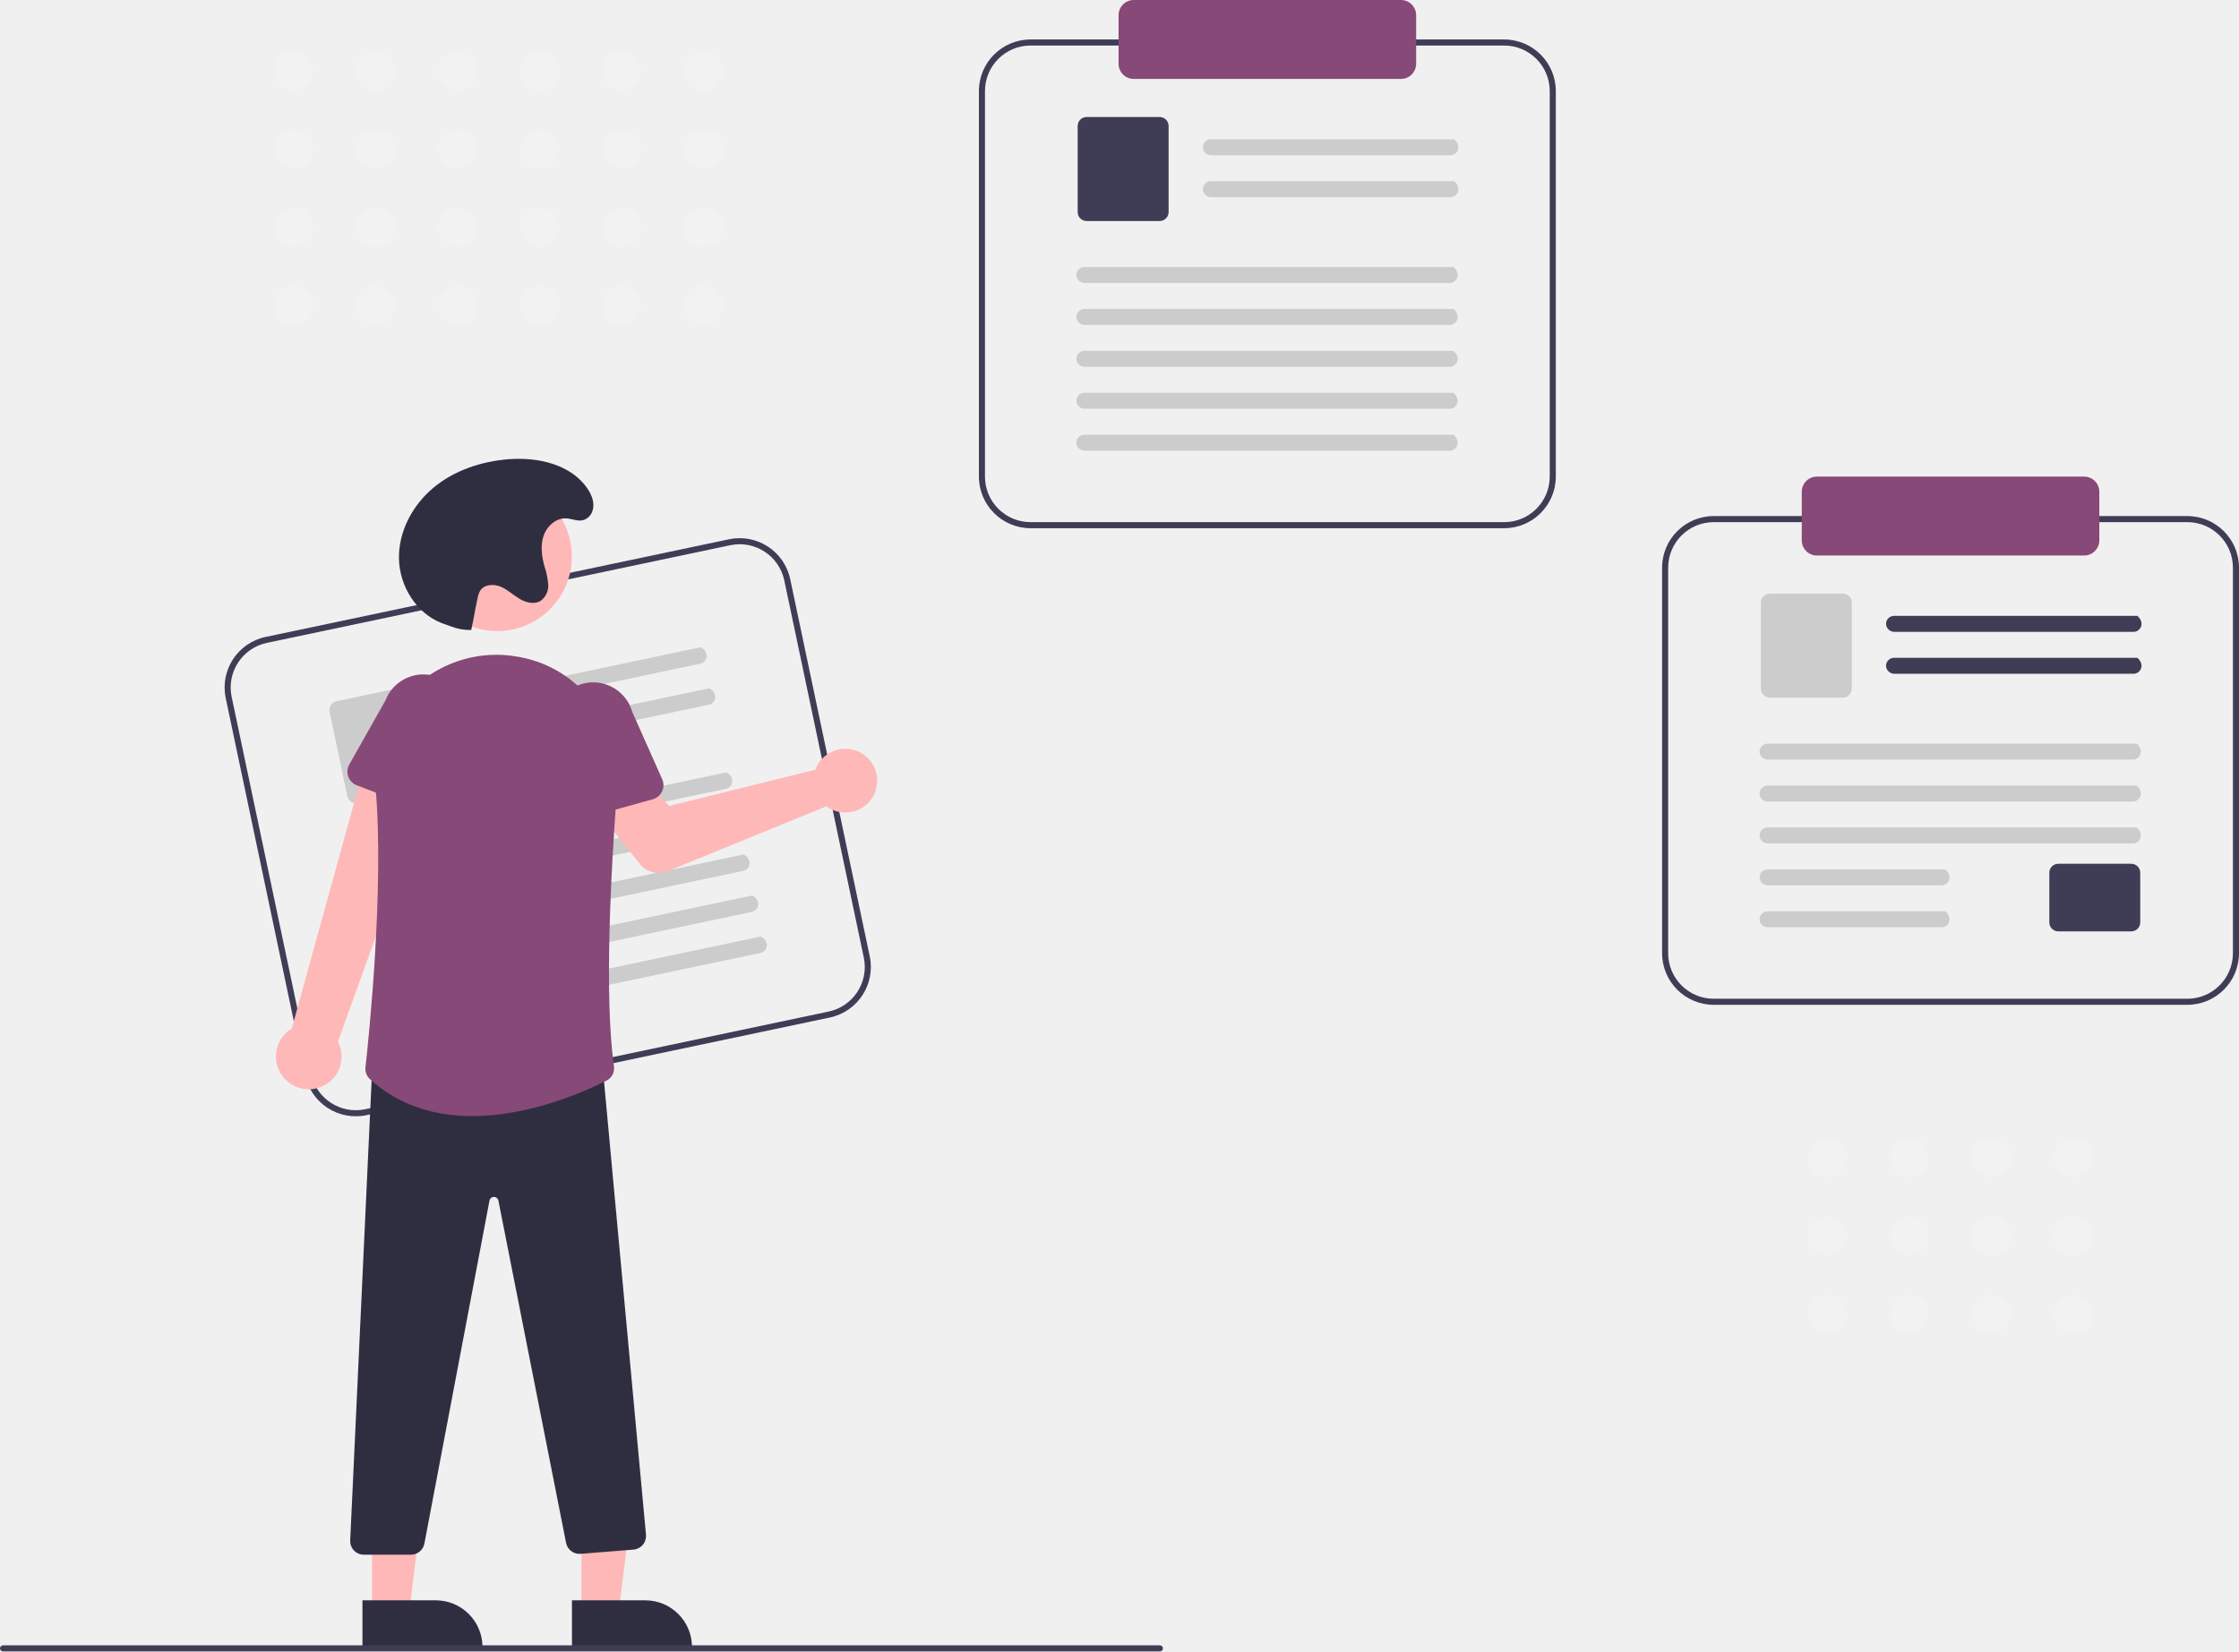
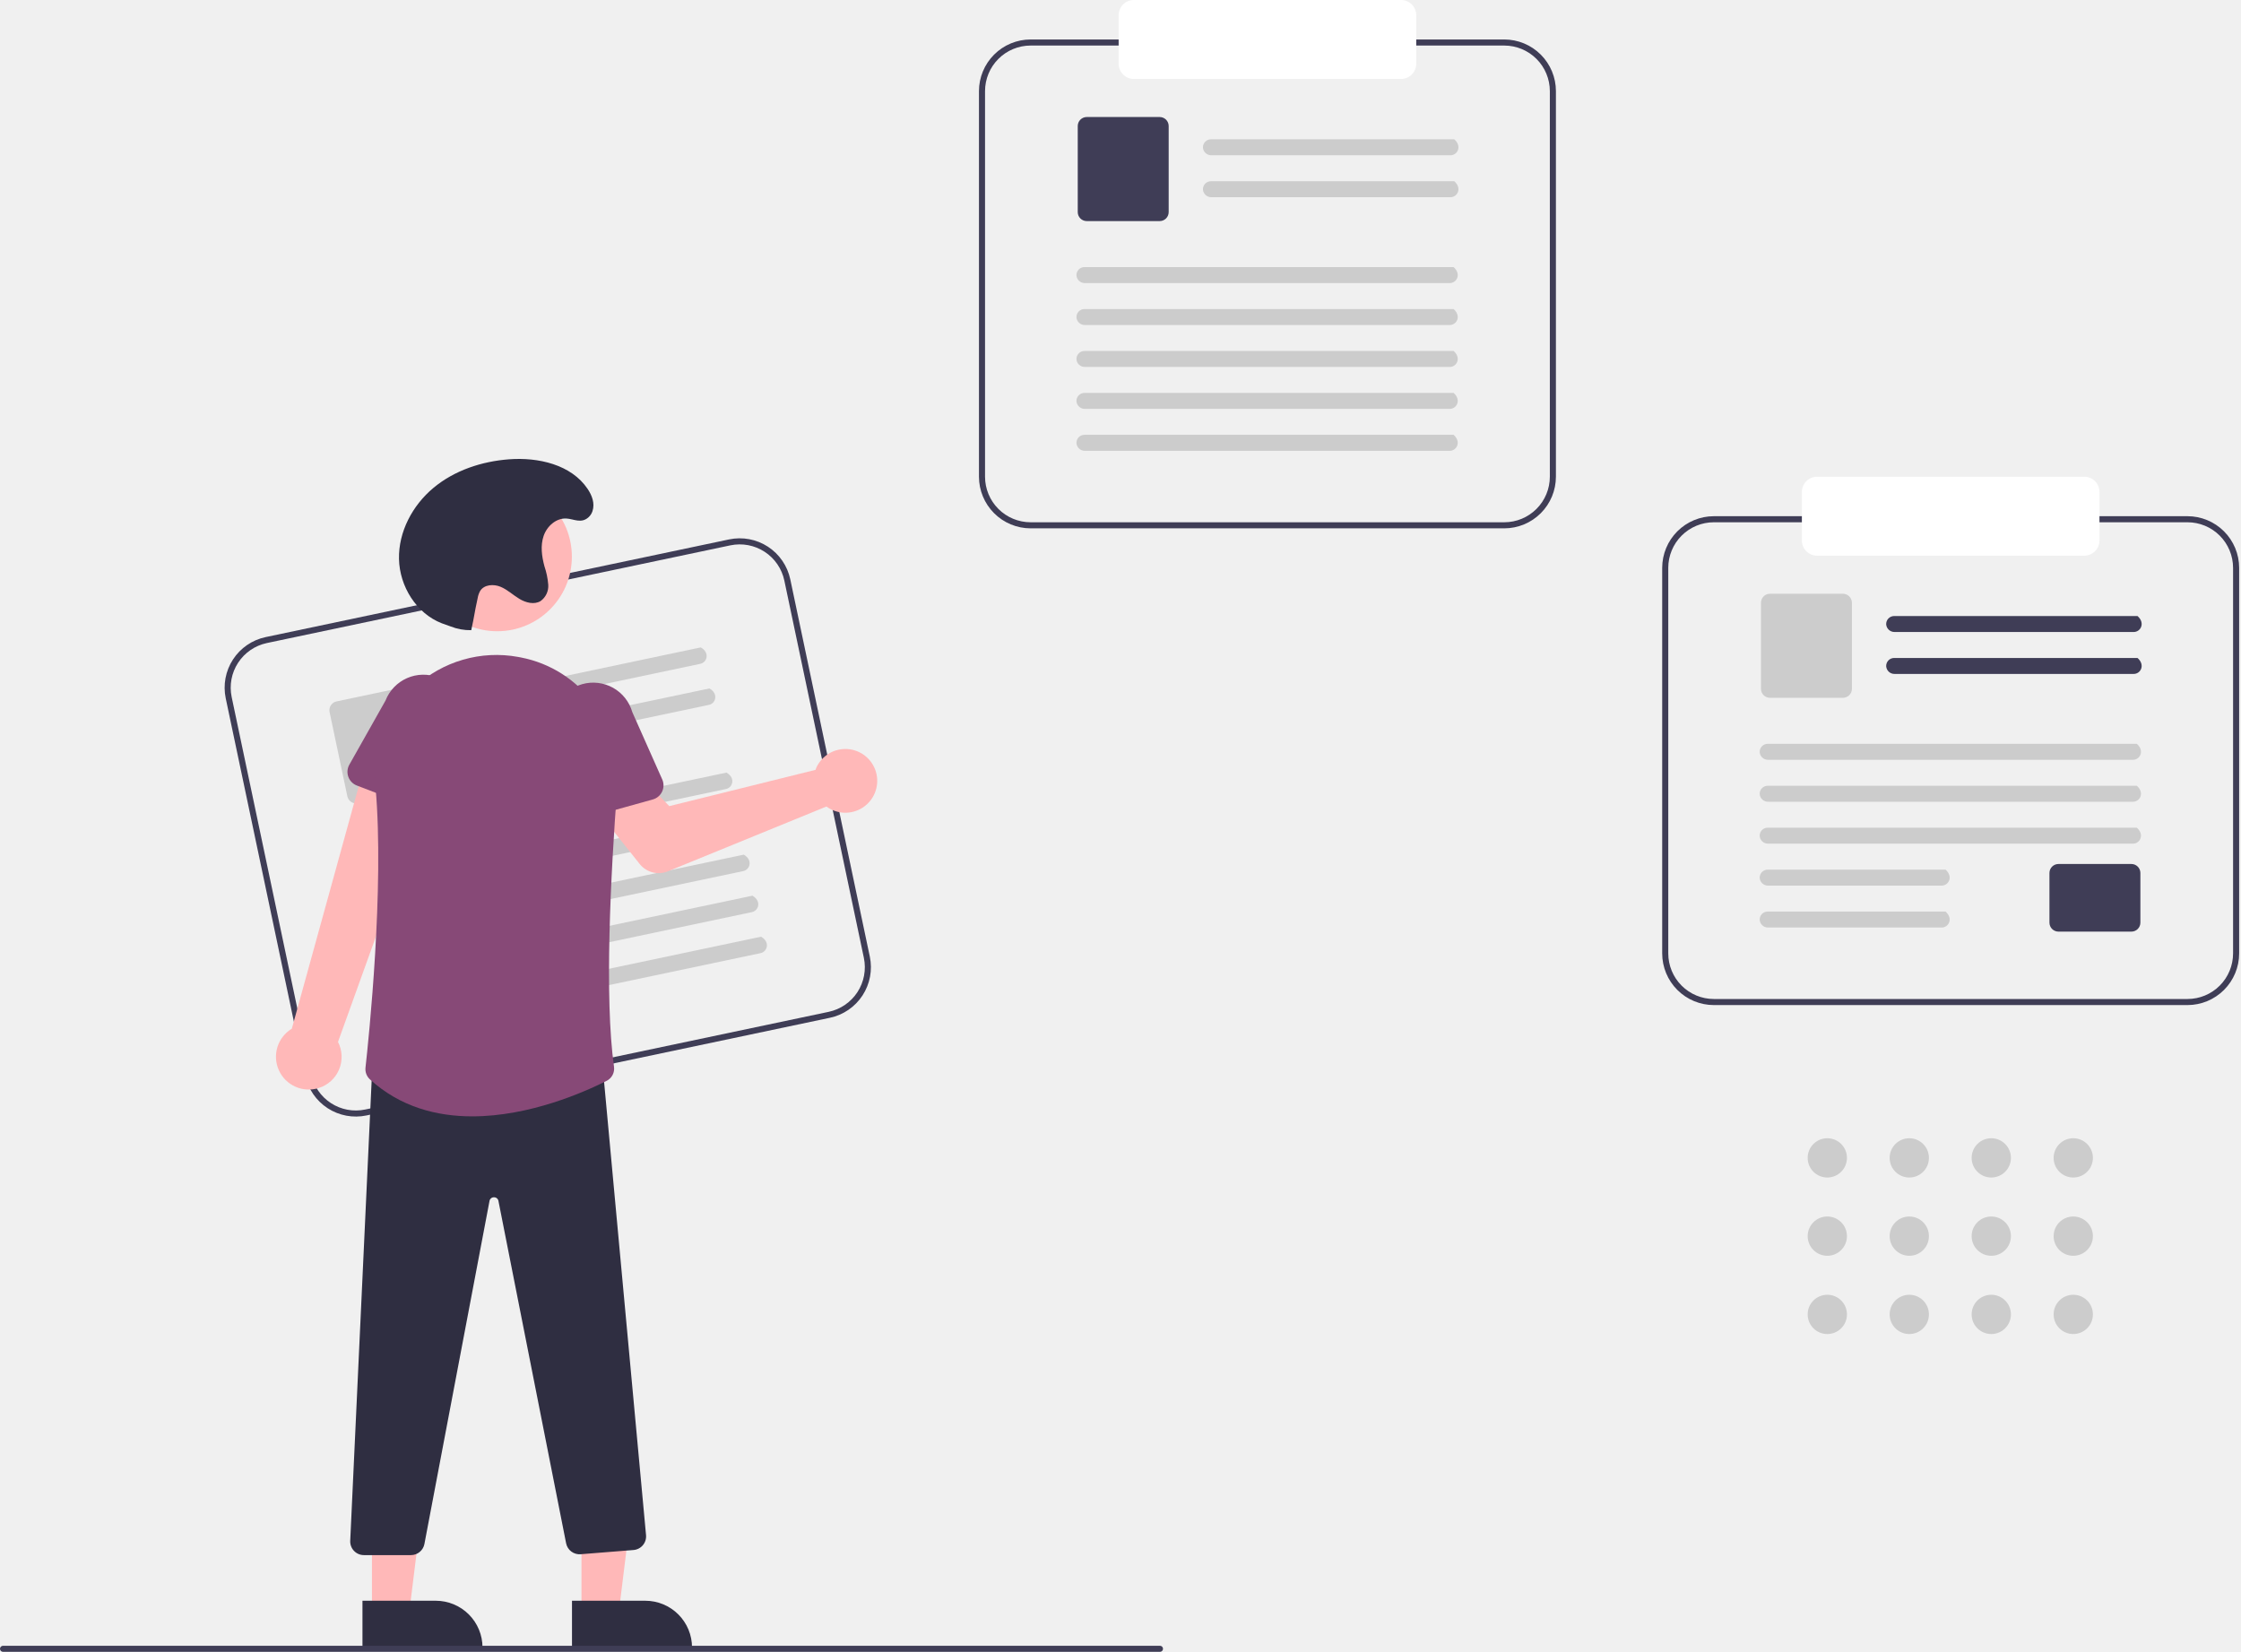
- <svg xmlns="http://www.w3.org/2000/svg" id="f710b5b1-eef6-41aa-8f14-e8820eb000f8" data-name="Layer 1" width="737.39" height="544" viewBox="0 0 737.39 544">
-   <path d="M504.621,513.182,351.975,545.357a17.019,17.019,0,0,1-20.141-13.128L305.641,407.959a17.019,17.019,0,0,1,13.128-20.141l152.646-32.175A17.019,17.019,0,0,1,491.555,368.772l26.194,124.269A17.019,17.019,0,0,1,504.621,513.182Zm-185.44-123.406a15.017,15.017,0,0,0-11.584,17.771L333.791,531.816a15.017,15.017,0,0,0,17.771,11.584l152.646-32.175a15.017,15.017,0,0,0,11.584-17.771L489.598,369.184a15.017,15.017,0,0,0-17.771-11.584Z" transform="translate(-231.3051 -178)" fill="#3f3d56" />
-   <path id="ea648e8d-1b31-4ae2-9566-f54bfd0d94c9" data-name="Path 411" d="M461.93,396.618,384.892,412.857a2.731,2.731,0,0,1-3.229-1.863,2.631,2.631,0,0,1,1.999-3.254L462.082,391.21c3.062,1.726,2.094,4.935-.152,5.409Z" transform="translate(-231.3051 -178)" fill="#ccc" />
-   <path id="b4f9d9e0-1a47-44a2-8a19-0d88a6e9c18f" data-name="Path 412" d="M464.779,410.131l-77.038,16.238a2.731,2.731,0,0,1-3.229-1.863,2.631,2.631,0,0,1,1.999-3.254L464.93,404.723c3.062,1.726,2.094,4.935-.152,5.409Z" transform="translate(-231.3051 -178)" fill="#ccc" />
-   <path id="e168965a-63e1-4676-8cbb-3e09d33a4a3f" data-name="Path 413" d="M372.708,437.574l-23.511,4.956a2.962,2.962,0,0,1-3.506-2.285l-5.848-27.745a2.962,2.962,0,0,1,2.285-3.506l23.511-4.956a2.963,2.963,0,0,1,3.506,2.285l5.848,27.745a2.962,2.962,0,0,1-2.285,3.506Z" transform="translate(-231.3051 -178)" fill="#ccc" />
-   <path id="af0ff97e-1a3a-4f6f-a511-2c807a938985" data-name="Path 414" d="M470.387,437.847,352.812,462.629a2.731,2.731,0,0,1-3.229-1.863,2.631,2.631,0,0,1,1.999-3.254l118.958-25.074c3.062,1.726,2.094,4.935-.152,5.409Z" transform="translate(-231.3051 -178)" fill="#ccc" />
-   <path id="e60f2d91-ad3b-421b-94cb-3aa0f5092f21" data-name="Path 415" d="M473.236,451.364,355.661,476.146a2.731,2.731,0,0,1-3.229-1.863,2.631,2.631,0,0,1,1.999-3.254l118.958-25.074c3.062,1.726,2.094,4.935-.152,5.409Z" transform="translate(-231.3051 -178)" fill="#ccc" />
-   <path id="a5554f8b-57e8-4c3b-815c-c76cc46b61b5" data-name="Path 416" d="M476.083,464.872,358.508,489.655a2.731,2.731,0,0,1-3.229-1.863,2.631,2.631,0,0,1,1.999-3.254l118.958-25.074c3.062,1.726,2.094,4.935-.152,5.409Z" transform="translate(-231.3051 -178)" fill="#ccc" />
-   <path id="eee68bf7-fbe9-4bfc-85ae-b0141fb14f45" data-name="Path 417" d="M478.932,478.388,361.357,503.171a2.731,2.731,0,0,1-3.229-1.863,2.631,2.631,0,0,1,1.999-3.254l118.958-25.074c3.062,1.726,2.094,4.935-.152,5.409Z" transform="translate(-231.3051 -178)" fill="#ccc" />
-   <path id="b9a7afa1-162f-46e2-88e2-f572ab59fc71" data-name="Path 418" d="M481.779,491.897,364.205,516.68a2.731,2.731,0,0,1-3.229-1.863,2.631,2.631,0,0,1,1.999-3.254l118.958-25.074c3.062,1.726,2.094,4.935-.152,5.409Z" transform="translate(-231.3051 -178)" fill="#ccc" />
-   <path d="M500.534,430.03a10.527,10.527,0,0,0-.683,1.51l-48.133,11.944-8.373-8.663-14.725,10.928,13.333,16.776a8,8,0,0,0,9.289,2.428l52.229-21.342a10.497,10.497,0,1,0-2.936-13.582Z" transform="translate(-231.3051 -178)" fill="#ffb8b8" />
-   <path d="M336.237,536.323a10.743,10.743,0,0,0,6.378-15.188l33.124-92.067-23.004-4.077-25.327,91.781a10.801,10.801,0,0,0,8.828,19.551Z" transform="translate(-231.3051 -178)" fill="#ffb8b8" />
-   <path d="M371.533,445.411l-22.713-8.717a4.817,4.817,0,0,1-2.47-6.863l11.915-21.126a13.377,13.377,0,0,1,24.95,9.66l-5.256,23.598a4.817,4.817,0,0,1-6.427,3.448Z" transform="translate(-231.3051 -178)" fill="#874977" />
-   <polygon points="191.493 531.175 203.752 531.175 209.585 483.887 191.491 483.888 191.493 531.175" fill="#ffb8b8" />
-   <path d="M419.671,705.173l24.144-.001h.001A15.386,15.386,0,0,1,459.202,720.558v.5l-39.531.001Z" transform="translate(-231.3051 -178)" fill="#2f2e41" />
-   <polygon points="122.493 531.175 134.752 531.175 140.585 483.887 122.491 483.888 122.493 531.175" fill="#ffb8b8" />
-   <path d="M350.671,705.173l24.144-.001h.001A15.386,15.386,0,0,1,390.202,720.558v.5l-39.531.001Z" transform="translate(-231.3051 -178)" fill="#2f2e41" />
-   <path d="M366.65,690.142H351.136a4.5,4.5,0,0,1-4.495-4.714l7.369-158.332.464-.013,74.919-1.953,14.66,158.423a4.5,4.5,0,0,1-4.121,4.911l-17.426,1.394a4.502,4.502,0,0,1-4.767-3.582L395.45,573.5a1.454,1.454,0,0,0-1.469-1.199h-.006a1.454,1.454,0,0,0-1.466,1.211l-21.443,113A4.51,4.51,0,0,1,366.65,690.142Z" transform="translate(-231.3051 -178)" fill="#2f2e41" />
-   <circle cx="163.765" cy="183.324" r="24.561" fill="#ffb8b8" />
-   <path d="M386.834,545.651c-11.706,0-23.73-3.077-33.698-12.175a4.552,4.552,0,0,1-1.469-3.85c1.067-9.586,6.242-59.081,3.328-92.144a40.02,40.02,0,0,1,12.956-33.305,39.598,39.598,0,0,1,33.962-9.834h0c.306.055.612.112.918.171,19.664,3.806,33.326,22.004,31.78,42.331-2.256,29.66-4.278,69.779-1.103,92.468a4.493,4.493,0,0,1-2.415,4.637C423.868,537.601,405.767,545.651,386.834,545.651Z" transform="translate(-231.3051 -178)" fill="#874977" />
-   <path d="M418.884,447.178a4.812,4.812,0,0,1-2.109-3.411l-2.992-23.99a13.377,13.377,0,0,1,25.754-7.248l9.856,22.161a4.817,4.817,0,0,1-3.11,6.598l-23.437,6.522A4.811,4.811,0,0,1,418.884,447.178Z" transform="translate(-231.3051 -178)" fill="#874977" />
-   <path d="M386.496,385.538a17.598,17.598,0,0,1-6.797-1.23c-.951-.367-1.939-.668-2.889-1.035-8.387-3.24-13.911-12.172-14.109-21.16s4.457-17.713,11.369-23.462,15.865-8.701,24.83-9.384c9.657-.735,20.53,1.714,25.926,9.756,1.436,2.141,2.441,4.738,1.59,7.322a4.686,4.686,0,0,1-1.32,2.028c-2.41,2.144-4.812.532-7.269.389-3.377-.196-6.409,2.537-7.499,5.739s-.61,6.727.27,9.992a24.962,24.962,0,0,1,1.258,6.076,6.108,6.108,0,0,1-2.531,5.379c-2.11,1.275-4.881.537-6.992-.736s-3.935-3.044-6.216-3.981-5.344-.729-6.671,1.348a7.379,7.379,0,0,0-.843,2.435c-1.19,5.421-.916,5.102-2.106,10.523Z" transform="translate(-231.3051 -178)" fill="#2f2e41" />
-   <path d="M726.695,352h-156a17.019,17.019,0,0,1-17-17V208a17.019,17.019,0,0,1,17-17h156a17.019,17.019,0,0,1,17,17V335A17.019,17.019,0,0,1,726.695,352Zm-156-159a15.017,15.017,0,0,0-15,15V335a15.017,15.017,0,0,0,15,15h156a15.017,15.017,0,0,0,15-15V208a15.017,15.017,0,0,0-15-15Z" transform="translate(-231.3051 -178)" fill="#3f3d56" />
-   <path id="eb40ba0f-f2ca-41e6-ba2e-bd824fb45cdc" data-name="Path 411" d="M708.963,229.138H630.232a2.731,2.731,0,0,1-2.776-2.489,2.631,2.631,0,0,1,2.627-2.772h80.143c2.64,2.32,1.031,5.261-1.264,5.261Z" transform="translate(-231.3051 -178)" fill="#ccc" />
-   <path id="ea390b26-798a-41d7-8695-eb41cfeb13d4" data-name="Path 412" d="M708.963,242.948H630.232a2.731,2.731,0,0,1-2.776-2.489,2.631,2.631,0,0,1,2.627-2.772h80.143c2.64,2.32,1.031,5.261-1.264,5.261Z" transform="translate(-231.3051 -178)" fill="#ccc" />
-   <path id="f9b4f79e-9356-48bc-89d8-91f80de67df3" data-name="Path 413" d="M613.212,250.811h-24.028a2.962,2.962,0,0,1-2.959-2.959V219.497a2.962,2.962,0,0,1,2.959-2.959h24.028a2.963,2.963,0,0,1,2.959,2.959v28.355a2.962,2.962,0,0,1-2.959,2.959Z" transform="translate(-231.3051 -178)" fill="#3f3d56" />
-   <path id="f3294a48-db04-45e1-afc8-dab6eb28e529" data-name="Path 414" d="M708.734,271.224H588.576a2.731,2.731,0,0,1-2.776-2.489,2.631,2.631,0,0,1,2.627-2.772H709.999c2.64,2.32,1.031,5.261-1.264,5.261Z" transform="translate(-231.3051 -178)" fill="#ccc" />
-   <path id="bb6dba8b-bb0a-4f92-a6ea-c6252f741607" data-name="Path 415" d="M708.734,285.038H588.576a2.731,2.731,0,0,1-2.776-2.489,2.631,2.631,0,0,1,2.627-2.772H709.999c2.64,2.32,1.031,5.261-1.264,5.261Z" transform="translate(-231.3051 -178)" fill="#ccc" />
-   <path id="b1d451cb-91ad-40cf-876e-6a74c98e5c4f" data-name="Path 416" d="M708.734,298.843H588.576a2.731,2.731,0,0,1-2.776-2.489,2.631,2.631,0,0,1,2.627-2.772H709.999c2.64,2.32,1.031,5.261-1.264,5.261Z" transform="translate(-231.3051 -178)" fill="#ccc" />
-   <path id="bcef27e7-bcca-4cc4-a6d4-200e9e04132c" data-name="Path 417" d="M708.734,312.656H588.576a2.731,2.731,0,0,1-2.776-2.489,2.631,2.631,0,0,1,2.627-2.772H709.999c2.64,2.32,1.031,5.261-1.264,5.261Z" transform="translate(-231.3051 -178)" fill="#ccc" />
-   <path id="ed29f808-f3a3-4ac8-bd45-563f73aa9d8b" data-name="Path 418" d="M708.734,326.462H588.576a2.731,2.731,0,0,1-2.776-2.489,2.631,2.631,0,0,1,2.627-2.772H709.999c2.64,2.32,1.031,5.261-1.264,5.261Z" transform="translate(-231.3051 -178)" fill="#ccc" />
-   <path d="M692.695,178a5.006,5.006,0,0,1,5,5v16a5.006,5.006,0,0,1-5,5h-88a5.006,5.006,0,0,1-5-5V183a5.006,5.006,0,0,1,5-5" transform="translate(-231.3051 -178)" fill="#874977" />
-   <path d="M951.695,509h-156a17.019,17.019,0,0,1-17-17V365a17.019,17.019,0,0,1,17-17h156a17.019,17.019,0,0,1,17,17V492A17.019,17.019,0,0,1,951.695,509Zm-156-159a15.017,15.017,0,0,0-15,15V492a15.017,15.017,0,0,0,15,15h156a15.017,15.017,0,0,0,15-15V365a15.017,15.017,0,0,0-15-15Z" transform="translate(-231.3051 -178)" fill="#3f3d56" />
-   <path id="ab56b95a-ad0a-4db6-b885-1de339e59248" data-name="Path 411" d="M933.963,386.138H855.232a2.731,2.731,0,0,1-2.776-2.489,2.631,2.631,0,0,1,2.627-2.772h80.143c2.64,2.32,1.031,5.261-1.264,5.261Z" transform="translate(-231.3051 -178)" fill="#3f3d56" />
-   <path id="a65ba0e0-92d5-467b-b937-6962ba88422c" data-name="Path 412" d="M933.963,399.948H855.232a2.731,2.731,0,0,1-2.776-2.489,2.631,2.631,0,0,1,2.627-2.772h80.143c2.64,2.32,1.031,5.261-1.264,5.261Z" transform="translate(-231.3051 -178)" fill="#3f3d56" />
-   <path id="fb801fe4-3edc-4e65-9957-dec023933e0a" data-name="Path 413" d="M838.212,407.811h-24.028a2.962,2.962,0,0,1-2.959-2.959V376.497a2.962,2.962,0,0,1,2.959-2.959h24.028a2.963,2.963,0,0,1,2.959,2.959v28.355a2.962,2.962,0,0,1-2.959,2.959Z" transform="translate(-231.3051 -178)" fill="#ccc" />
-   <path id="faab0864-6611-44c5-86ab-6dd51d336b1d" data-name="Path 413" d="M933.212,484.811h-24.028a2.962,2.962,0,0,1-2.959-2.959V465.497a2.962,2.962,0,0,1,2.959-2.959h24.028a2.963,2.963,0,0,1,2.959,2.959v16.355a2.962,2.962,0,0,1-2.959,2.959Z" transform="translate(-231.3051 -178)" fill="#3f3d56" />
-   <path id="ada3facf-2b93-40cb-83c6-b6d8dc380c35" data-name="Path 414" d="M933.734,428.224H813.576a2.731,2.731,0,0,1-2.776-2.489,2.631,2.631,0,0,1,2.627-2.772H934.999c2.64,2.32,1.031,5.261-1.264,5.261Z" transform="translate(-231.3051 -178)" fill="#ccc" />
-   <path id="a50891a7-c495-4965-ab40-a1f907e5cce2" data-name="Path 415" d="M933.734,442.038H813.576a2.731,2.731,0,0,1-2.776-2.489,2.631,2.631,0,0,1,2.627-2.772H934.999c2.64,2.32,1.031,5.261-1.264,5.261Z" transform="translate(-231.3051 -178)" fill="#ccc" />
-   <path id="f645be9d-0c31-4d92-bfb2-feede413f090" data-name="Path 416" d="M933.734,455.843H813.576a2.731,2.731,0,0,1-2.776-2.489,2.631,2.631,0,0,1,2.627-2.772H934.999c2.64,2.32,1.031,5.261-1.264,5.261Z" transform="translate(-231.3051 -178)" fill="#ccc" />
-   <path id="f96ba49d-c571-4857-91da-e214cd5ba82f" data-name="Path 417" d="M870.734,469.656H813.576a2.731,2.731,0,0,1-2.776-2.489,2.631,2.631,0,0,1,2.627-2.772h58.571c2.64,2.32,1.031,5.261-1.264,5.261Z" transform="translate(-231.3051 -178)" fill="#ccc" />
-   <path id="a7214c6f-9d52-425a-b9ef-635698aec079" data-name="Path 418" d="M870.734,483.462H813.576a2.731,2.731,0,0,1-2.776-2.489,2.631,2.631,0,0,1,2.627-2.772h58.571c2.64,2.32,1.031,5.261-1.264,5.261Z" transform="translate(-231.3051 -178)" fill="#ccc" />
-   <path d="M917.695,361h-88a5.006,5.006,0,0,1-5-5V340a5.006,5.006,0,0,1,5-5h88a5.006,5.006,0,0,1,5,5v16A5.006,5.006,0,0,1,917.695,361Z" transform="translate(-231.3051 -178)" fill="#874977" />
-   <path d="M613.305,722h-381a1,1,0,0,1,0-2h381a1,1,0,0,1,0,2Z" transform="translate(-231.3051 -178)" fill="#3f3d56" />
-   <circle cx="96.764" cy="23.324" r="6.467" fill="#f2f2f2" />
-   <circle cx="96.764" cy="49.098" r="6.467" fill="#f2f2f2" />
-   <circle cx="96.764" cy="74.871" r="6.467" fill="#f2f2f2" />
-   <circle cx="96.764" cy="100.644" r="6.467" fill="#f2f2f2" />
-   <circle cx="123.764" cy="23.324" r="6.467" fill="#f2f2f2" />
-   <circle cx="123.764" cy="49.098" r="6.467" fill="#f2f2f2" />
-   <circle cx="123.764" cy="74.871" r="6.467" fill="#f2f2f2" />
-   <circle cx="123.764" cy="100.644" r="6.467" fill="#f2f2f2" />
-   <circle cx="150.764" cy="23.324" r="6.467" fill="#f2f2f2" />
-   <circle cx="150.764" cy="49.098" r="6.467" fill="#f2f2f2" />
-   <circle cx="150.764" cy="74.871" r="6.467" fill="#f2f2f2" />
-   <circle cx="150.764" cy="100.644" r="6.467" fill="#f2f2f2" />
-   <circle cx="177.764" cy="23.324" r="6.467" fill="#f2f2f2" />
-   <circle cx="177.764" cy="49.098" r="6.467" fill="#f2f2f2" />
-   <circle cx="177.764" cy="74.871" r="6.467" fill="#f2f2f2" />
-   <circle cx="177.764" cy="100.644" r="6.467" fill="#f2f2f2" />
-   <circle cx="204.764" cy="23.324" r="6.467" fill="#f2f2f2" />
-   <circle cx="204.764" cy="49.098" r="6.467" fill="#f2f2f2" />
-   <circle cx="204.764" cy="74.871" r="6.467" fill="#f2f2f2" />
-   <circle cx="204.764" cy="100.644" r="6.467" fill="#f2f2f2" />
-   <circle cx="231.764" cy="23.324" r="6.467" fill="#f2f2f2" />
-   <circle cx="231.764" cy="49.098" r="6.467" fill="#f2f2f2" />
-   <circle cx="231.764" cy="74.871" r="6.467" fill="#f2f2f2" />
-   <circle cx="231.764" cy="100.644" r="6.467" fill="#f2f2f2" />
-   <circle cx="601.764" cy="381.324" r="6.467" fill="#f2f2f2" />
-   <circle cx="601.764" cy="407.098" r="6.467" fill="#f2f2f2" />
-   <circle cx="601.764" cy="432.871" r="6.467" fill="#f2f2f2" />
-   <circle cx="628.764" cy="381.324" r="6.467" fill="#f2f2f2" />
-   <circle cx="628.764" cy="407.098" r="6.467" fill="#f2f2f2" />
-   <circle cx="628.764" cy="432.871" r="6.467" fill="#f2f2f2" />
-   <circle cx="655.764" cy="381.324" r="6.467" fill="#f2f2f2" />
-   <circle cx="655.764" cy="407.098" r="6.467" fill="#f2f2f2" />
-   <circle cx="655.764" cy="432.871" r="6.467" fill="#f2f2f2" />
-   <circle cx="682.764" cy="381.324" r="6.467" fill="#f2f2f2" />
-   <circle cx="682.764" cy="407.098" r="6.467" fill="#f2f2f2" />
-   <circle cx="682.764" cy="432.871" r="6.467" fill="#f2f2f2" />
+ <svg xmlns="http://www.w3.org/2000/svg" width="738" height="544" viewBox="0 0 738 544" fill="none">
+   <g clip-path="url(#clip0)">
+     <path d="M273.316 335.182L120.67 367.357C116.259 368.281 111.661 367.418 107.885 364.957C104.109 362.496 101.464 358.638 100.529 354.229L74.335 229.959C73.411 225.548 74.274 220.95 76.735 217.174C79.196 213.398 83.055 210.753 87.464 209.818L240.11 177.643C244.521 176.719 249.119 177.582 252.895 180.043C256.67 182.504 259.316 186.362 260.25 190.772L286.444 315.041C287.369 319.452 286.506 324.05 284.045 327.826C281.583 331.602 277.725 334.247 273.316 335.182V335.182ZM87.876 211.775C83.986 212.6 80.581 214.934 78.41 218.266C76.238 221.597 75.477 225.654 76.292 229.547L102.486 353.816C103.311 357.706 105.645 361.111 108.977 363.283C112.308 365.454 116.365 366.216 120.257 365.4L272.903 333.225C276.794 332.4 280.198 330.066 282.37 326.734C284.541 323.403 285.303 319.346 284.487 315.453L258.293 191.184C257.469 187.294 255.134 183.889 251.803 181.717C248.471 179.546 244.414 178.784 240.522 179.6L87.876 211.775Z" fill="#3F3D56" />
+     <path d="M230.625 218.618L153.587 234.857C152.913 235.013 152.204 234.908 151.605 234.562C151.005 234.216 150.56 233.656 150.358 232.994C150.265 232.648 150.244 232.288 150.296 231.934C150.347 231.581 150.47 231.241 150.657 230.937C150.844 230.632 151.091 230.369 151.383 230.163C151.676 229.957 152.006 229.813 152.356 229.74L230.776 213.21C233.838 214.936 232.871 218.145 230.624 218.619L230.625 218.618Z" fill="#CCCCCC" />
+     <path d="M233.474 232.132L156.435 248.37C155.761 248.526 155.053 248.421 154.453 248.075C153.854 247.729 153.408 247.169 153.206 246.507C153.114 246.162 153.092 245.801 153.144 245.448C153.195 245.094 153.318 244.754 153.506 244.45C153.693 244.145 153.94 243.882 154.232 243.676C154.524 243.471 154.855 243.326 155.204 243.253L233.625 226.723C236.687 228.449 235.719 231.658 233.473 232.132L233.474 232.132Z" fill="#CCCCCC" />
+     <path d="M141.403 259.574L117.892 264.53C117.124 264.691 116.324 264.541 115.666 264.112C115.009 263.684 114.549 263.012 114.386 262.245L108.538 234.499C108.377 233.732 108.527 232.931 108.955 232.274C109.384 231.617 110.055 231.156 110.823 230.994L134.334 226.038C135.102 225.877 135.902 226.028 136.559 226.456C137.217 226.884 137.677 227.556 137.84 228.323L143.688 256.068C143.849 256.836 143.699 257.637 143.271 258.294C142.842 258.951 142.171 259.412 141.403 259.574V259.574Z" fill="#CCCCCC" />
+     <path d="M239.081 259.847L121.507 284.629C120.833 284.786 120.124 284.681 119.525 284.335C118.925 283.989 118.479 283.428 118.277 282.766C118.185 282.421 118.164 282.061 118.216 281.707C118.267 281.354 118.39 281.014 118.577 280.71C118.764 280.405 119.011 280.142 119.303 279.936C119.595 279.73 119.926 279.586 120.276 279.512L239.234 254.438C242.296 256.164 241.328 259.373 239.081 259.847Z" fill="#CCCCCC" />
+     <path d="M241.931 273.364L124.356 298.146C123.682 298.303 122.973 298.198 122.374 297.852C121.774 297.506 121.329 296.945 121.127 296.283C121.034 295.938 121.013 295.578 121.065 295.224C121.116 294.871 121.239 294.531 121.426 294.227C121.613 293.922 121.86 293.659 122.152 293.453C122.445 293.247 122.776 293.103 123.125 293.029L242.083 267.955C245.145 269.681 244.177 272.89 241.931 273.364V273.364Z" fill="#CCCCCC" />
+     <path d="M244.778 286.872L127.203 311.655C126.529 311.811 125.821 311.706 125.221 311.36C124.622 311.014 124.176 310.453 123.974 309.792C123.882 309.446 123.86 309.086 123.912 308.732C123.963 308.379 124.086 308.039 124.273 307.735C124.46 307.43 124.708 307.167 125 306.961C125.292 306.755 125.623 306.611 125.972 306.537L244.93 281.463C247.992 283.189 247.024 286.398 244.778 286.872H244.778Z" fill="#CCCCCC" />
+     <path d="M247.627 300.388L130.052 325.171C129.378 325.327 128.67 325.222 128.07 324.876C127.471 324.53 127.025 323.969 126.823 323.308C126.73 322.962 126.709 322.602 126.761 322.248C126.812 321.895 126.935 321.555 127.122 321.251C127.309 320.946 127.557 320.683 127.849 320.477C128.141 320.271 128.472 320.127 128.821 320.053L247.779 294.979C250.841 296.705 249.873 299.914 247.627 300.388V300.388Z" fill="#CCCCCC" />
+     <path d="M250.474 313.897L132.9 338.68C132.225 338.836 131.517 338.731 130.918 338.385C130.318 338.039 129.872 337.479 129.67 336.817C129.578 336.471 129.557 336.111 129.608 335.757C129.66 335.404 129.783 335.064 129.97 334.76C130.157 334.455 130.404 334.192 130.696 333.986C130.988 333.78 131.319 333.636 131.669 333.563L250.627 308.488C253.689 310.214 252.721 313.424 250.474 313.897V313.897Z" fill="#CCCCCC" />
+     <path d="M269.229 252.03C268.962 252.515 268.733 253.02 268.546 253.54L220.412 265.485L212.039 256.822L197.314 267.75L210.647 284.526C211.724 285.882 213.212 286.851 214.887 287.289C216.562 287.727 218.333 287.609 219.936 286.954L272.165 265.612C273.882 266.876 275.943 267.587 278.073 267.651C280.204 267.715 282.304 267.128 284.093 265.97C285.883 264.811 287.277 263.136 288.09 261.165C288.904 259.195 289.099 257.024 288.648 254.94C288.198 252.857 287.124 250.96 285.569 249.502C284.014 248.043 282.052 247.093 279.944 246.777C277.836 246.461 275.681 246.795 273.767 247.733C271.853 248.671 270.27 250.17 269.229 252.03L269.229 252.03Z" fill="#FFB8B8" />
+     <path d="M104.932 358.323C106.433 357.859 107.814 357.072 108.977 356.018C110.141 354.963 111.059 353.666 111.667 352.218C112.275 350.77 112.558 349.206 112.497 347.637C112.435 346.067 112.03 344.531 111.31 343.135L144.435 251.068L121.431 246.991L96.104 338.772C93.84 340.137 92.154 342.285 91.367 344.809C90.58 347.333 90.746 350.058 91.835 352.468C92.923 354.878 94.857 356.805 97.271 357.884C99.685 358.963 102.411 359.119 104.932 358.323V358.323Z" fill="#FFB8B8" />
+     <path d="M140.228 267.411L117.515 258.694C116.869 258.446 116.284 258.061 115.8 257.567C115.315 257.072 114.943 256.479 114.709 255.828C114.475 255.176 114.383 254.482 114.441 253.793C114.5 253.103 114.706 252.434 115.046 251.831L126.961 230.705C128.249 227.407 130.793 224.755 134.034 223.329C137.275 221.903 140.949 221.82 144.25 223.098C147.552 224.377 150.213 226.912 151.649 230.149C153.084 233.385 153.179 237.059 151.911 240.365L146.655 263.962C146.504 264.638 146.21 265.273 145.792 265.824C145.373 266.376 144.841 266.831 144.231 267.158C143.621 267.485 142.948 267.677 142.257 267.721C141.566 267.764 140.874 267.659 140.228 267.411V267.411Z" fill="#874977" />
+     <path d="M191.493 531.175H203.752L209.585 483.887L191.491 483.888L191.493 531.175Z" fill="#FFB8B8" />
+     <path d="M188.366 527.173L212.509 527.172H212.51C214.531 527.172 216.532 527.57 218.398 528.343C220.265 529.116 221.961 530.249 223.39 531.678C224.819 533.107 225.952 534.803 226.726 536.67C227.499 538.537 227.897 540.537 227.897 542.558V543.058L188.366 543.06L188.366 527.173Z" fill="#2F2E41" />
+     <path d="M122.493 531.175H134.752L140.585 483.887L122.491 483.888L122.493 531.175Z" fill="#FFB8B8" />
+     <path d="M119.366 527.173L143.509 527.172H143.51C145.531 527.172 147.532 527.57 149.398 528.343C151.265 529.116 152.961 530.249 154.39 531.678C155.819 533.107 156.952 534.803 157.726 536.67C158.499 538.537 158.897 540.537 158.897 542.558V543.058L119.366 543.06L119.366 527.173Z" fill="#2F2E41" />
+     <path d="M135.345 512.143H119.831C119.222 512.142 118.619 512.019 118.059 511.779C117.5 511.539 116.994 511.189 116.574 510.748C116.154 510.307 115.827 509.786 115.615 509.215C115.402 508.645 115.307 508.037 115.336 507.429L122.705 349.097L123.169 349.084L198.089 347.131L212.749 505.554C212.805 506.148 212.743 506.747 212.566 507.316C212.389 507.886 212.1 508.415 211.716 508.872C211.333 509.329 210.862 509.705 210.332 509.978C209.802 510.252 209.223 510.417 208.628 510.465L191.202 511.858C190.107 511.945 189.018 511.629 188.14 510.97C187.262 510.31 186.656 509.352 186.435 508.276L164.145 395.5C164.084 395.157 163.902 394.848 163.633 394.628C163.363 394.408 163.023 394.292 162.676 394.301H162.669C162.32 394.293 161.98 394.411 161.711 394.633C161.442 394.856 161.262 395.167 161.203 395.512L139.761 508.512C139.558 509.534 139.007 510.454 138.202 511.116C137.397 511.778 136.387 512.141 135.345 512.143V512.143Z" fill="#2F2E41" />
+     <path d="M163.765 207.885C177.33 207.885 188.326 196.888 188.326 183.324C188.326 169.759 177.33 158.763 163.765 158.763C150.2 158.763 139.204 169.759 139.204 183.324C139.204 196.888 150.2 207.885 163.765 207.885Z" fill="#FFB8B8" />
+     <path d="M155.529 367.651C143.823 367.651 131.799 364.574 121.831 355.476C121.301 354.996 120.891 354.396 120.636 353.727C120.381 353.059 120.287 352.339 120.362 351.627C121.429 342.041 126.604 292.546 123.69 259.483C123.121 253.308 123.995 247.084 126.243 241.305C128.492 235.525 132.053 230.347 136.645 226.179C141.157 222.02 146.574 218.967 152.468 217.261C158.362 215.554 164.571 215.24 170.607 216.345H170.607C170.913 216.399 171.219 216.457 171.525 216.516C191.189 220.321 204.851 238.519 203.305 258.847C201.049 288.507 199.027 328.626 202.202 351.314C202.334 352.243 202.172 353.189 201.739 354.02C201.306 354.852 200.624 355.527 199.788 355.951C192.563 359.601 174.461 367.651 155.529 367.651Z" fill="#874977" />
+     <path d="M187.579 269.178C187.002 268.794 186.516 268.291 186.151 267.702C185.787 267.114 185.555 266.453 185.469 265.766L182.477 241.777C181.527 238.365 181.969 234.716 183.705 231.629C185.441 228.543 188.331 226.271 191.74 225.311C195.149 224.352 198.799 224.784 201.891 226.511C204.982 228.239 207.262 231.122 208.231 234.529L218.087 256.69C218.368 257.322 218.51 258.008 218.502 258.7C218.495 259.392 218.338 260.075 218.043 260.701C217.748 261.327 217.321 261.882 216.792 262.328C216.263 262.775 215.644 263.102 214.977 263.287L191.54 269.809C190.873 269.995 190.174 270.035 189.49 269.926C188.807 269.817 188.155 269.562 187.579 269.178V269.178Z" fill="#874977" />
+     <path d="M155.191 207.538C152.866 207.581 150.556 207.163 148.394 206.308C147.442 205.941 146.455 205.64 145.505 205.273C137.118 202.033 131.594 193.101 131.396 184.113C131.198 175.124 135.853 166.4 142.765 160.65C149.677 154.901 158.63 151.949 167.595 151.266C177.252 150.531 188.125 152.98 193.521 161.022C194.958 163.163 195.962 165.76 195.111 168.344C194.856 169.124 194.401 169.824 193.791 170.372C191.381 172.516 188.978 170.904 186.522 170.762C183.145 170.566 180.113 173.299 179.023 176.501C177.933 179.703 178.412 183.228 179.293 186.493C179.963 188.458 180.386 190.499 180.551 192.569C180.622 193.607 180.427 194.646 179.984 195.587C179.541 196.528 178.865 197.341 178.02 197.948C175.91 199.223 173.139 198.485 171.028 197.212C168.917 195.938 167.093 194.168 164.812 193.231C162.532 192.294 159.468 192.502 158.141 194.579C157.719 195.335 157.433 196.16 157.297 197.015C156.107 202.436 156.381 202.117 155.191 207.538V207.538Z" fill="#2F2E41" />
+     <path d="M495.39 174H339.39C334.883 173.995 330.562 172.202 327.375 169.015C324.188 165.828 322.395 161.507 322.39 157V30C322.395 25.493 324.188 21.172 327.375 17.985C330.562 14.798 334.883 13.005 339.39 13H495.39C499.897 13.005 504.218 14.798 507.405 17.985C510.592 21.172 512.385 25.493 512.39 30V157C512.385 161.507 510.592 165.828 507.405 169.015C504.218 172.202 499.897 173.995 495.39 174ZM339.39 15C335.413 15.005 331.6 16.586 328.788 19.398C325.976 22.21 324.394 26.023 324.39 30V157C324.394 160.977 325.976 164.79 328.788 167.602C331.6 170.414 335.413 171.995 339.39 172H495.39C499.367 171.995 503.179 170.414 505.991 167.602C508.803 164.79 510.385 160.977 510.39 157V30C510.385 26.023 508.803 22.21 505.991 19.398C503.179 16.586 499.367 15.005 495.39 15H339.39Z" fill="#3F3D56" />
+     <path d="M477.658 51.138H398.927C398.235 51.152 397.564 50.903 397.048 50.441C396.533 49.979 396.213 49.338 396.152 48.649C396.132 48.292 396.186 47.935 396.309 47.6C396.433 47.264 396.623 46.958 396.869 46.698C397.115 46.439 397.411 46.232 397.739 46.091C398.067 45.95 398.421 45.877 398.778 45.877H478.922C481.562 48.197 479.953 51.138 477.657 51.138L477.658 51.138Z" fill="#CCCCCC" />
+     <path d="M477.658 64.948H398.927C398.235 64.962 397.564 64.713 397.048 64.251C396.533 63.789 396.213 63.148 396.152 62.459C396.132 62.102 396.186 61.745 396.309 61.41C396.433 61.074 396.623 60.768 396.869 60.508C397.115 60.249 397.411 60.042 397.739 59.901C398.067 59.76 398.421 59.687 398.778 59.687H478.922C481.562 62.007 479.953 64.948 477.657 64.948L477.658 64.948Z" fill="#CCCCCC" />
+     <path d="M381.907 72.811H357.879C357.095 72.81 356.343 72.498 355.788 71.943C355.233 71.389 354.921 70.636 354.92 69.852V41.497C354.921 40.712 355.233 39.96 355.788 39.406C356.343 38.851 357.095 38.539 357.879 38.538H381.907C382.692 38.539 383.444 38.851 383.998 39.406C384.553 39.961 384.865 40.712 384.866 41.497V69.852C384.865 70.636 384.553 71.389 383.999 71.943C383.444 72.498 382.692 72.81 381.907 72.811Z" fill="#3F3D56" />
+     <path d="M477.429 93.224H357.271C356.579 93.238 355.908 92.989 355.392 92.527C354.877 92.065 354.557 91.424 354.495 90.735C354.476 90.378 354.53 90.021 354.653 89.686C354.777 89.35 354.967 89.044 355.213 88.784C355.459 88.525 355.755 88.318 356.083 88.177C356.411 88.036 356.765 87.963 357.122 87.963H478.694C481.334 90.283 479.725 93.224 477.429 93.224V93.224Z" fill="#CCCCCC" />
+     <path d="M477.429 107.038H357.271C356.579 107.052 355.908 106.803 355.392 106.341C354.877 105.879 354.557 105.238 354.495 104.549C354.476 104.192 354.53 103.835 354.653 103.5C354.777 103.164 354.967 102.858 355.213 102.598C355.459 102.339 355.755 102.132 356.083 101.991C356.411 101.85 356.765 101.777 357.122 101.777H478.694C481.334 104.097 479.725 107.038 477.429 107.038V107.038Z" fill="#CCCCCC" />
+     <path d="M477.429 120.843H357.271C356.579 120.857 355.908 120.608 355.392 120.146C354.877 119.684 354.557 119.043 354.495 118.354C354.476 117.997 354.53 117.64 354.653 117.305C354.777 116.969 354.967 116.663 355.213 116.403C355.459 116.144 355.755 115.937 356.083 115.796C356.411 115.655 356.765 115.582 357.122 115.582H478.694C481.334 117.902 479.725 120.843 477.429 120.843V120.843Z" fill="#CCCCCC" />
+     <path d="M477.429 134.656H357.271C356.579 134.67 355.908 134.421 355.392 133.959C354.877 133.497 354.557 132.856 354.495 132.167C354.476 131.81 354.53 131.453 354.653 131.118C354.777 130.782 354.967 130.476 355.213 130.216C355.459 129.957 355.755 129.75 356.083 129.609C356.411 129.468 356.765 129.395 357.122 129.395H478.694C481.334 131.715 479.725 134.656 477.429 134.656V134.656Z" fill="#CCCCCC" />
+     <path d="M477.429 148.462H357.271C356.579 148.476 355.908 148.227 355.392 147.765C354.877 147.303 354.557 146.662 354.495 145.973C354.476 145.616 354.53 145.259 354.653 144.924C354.777 144.588 354.967 144.281 355.213 144.022C355.459 143.763 355.755 143.556 356.083 143.415C356.411 143.274 356.765 143.201 357.122 143.201H478.694C481.334 145.521 479.725 148.462 477.429 148.462Z" fill="#CCCCCC" />
+     <path d="M461.39 0C462.715 0.002 463.986 0.529 464.924 1.466C465.861 2.403 466.388 3.674 466.39 5V21C466.388 22.326 465.861 23.596 464.924 24.534C463.986 25.471 462.715 25.998 461.39 26H373.39C372.064 25.998 370.793 25.471 369.856 24.534C368.919 23.596 368.391 22.326 368.39 21V5C368.391 3.674 368.919 2.403 369.856 1.466C370.793 0.529 372.064 0.002 373.39 0" fill="white" />
+     <path d="M720.39 331H564.39C559.883 330.995 555.562 329.202 552.375 326.015C549.188 322.828 547.395 318.507 547.39 314V187C547.395 182.493 549.188 178.172 552.375 174.985C555.562 171.798 559.883 170.005 564.39 170H720.39C724.897 170.005 729.218 171.798 732.405 174.985C735.592 178.172 737.385 182.493 737.39 187V314C737.385 318.507 735.592 322.828 732.405 326.015C729.218 329.202 724.897 330.995 720.39 331ZM564.39 172C560.413 172.004 556.6 173.586 553.788 176.398C550.976 179.21 549.394 183.023 549.39 187V314C549.394 317.977 550.976 321.79 553.788 324.602C556.6 327.414 560.413 328.995 564.39 329H720.39C724.367 328.995 728.179 327.414 730.991 324.602C733.803 321.79 735.385 317.977 735.39 314V187C735.385 183.023 733.803 179.21 730.991 176.398C728.179 173.586 724.367 172.004 720.39 172H564.39Z" fill="#3F3D56" />
+     <path d="M702.658 208.138H623.927C623.235 208.152 622.564 207.903 622.048 207.441C621.533 206.979 621.213 206.338 621.152 205.649C621.132 205.292 621.186 204.935 621.309 204.6C621.433 204.264 621.623 203.958 621.869 203.698C622.115 203.439 622.411 203.232 622.739 203.091C623.067 202.95 623.421 202.877 623.778 202.877H703.922C706.562 205.197 704.953 208.138 702.657 208.138H702.658Z" fill="#3F3D56" />
+     <path d="M702.658 221.948H623.927C623.235 221.962 622.564 221.713 622.048 221.251C621.533 220.789 621.213 220.148 621.152 219.459C621.132 219.102 621.186 218.745 621.309 218.41C621.433 218.074 621.623 217.768 621.869 217.508C622.115 217.249 622.411 217.042 622.739 216.901C623.067 216.76 623.421 216.687 623.778 216.687H703.922C706.562 219.007 704.953 221.948 702.657 221.948H702.658Z" fill="#3F3D56" />
+     <path d="M606.907 229.811H582.879C582.095 229.81 581.343 229.498 580.788 228.943C580.233 228.389 579.921 227.636 579.92 226.852V198.497C579.921 197.712 580.233 196.96 580.788 196.406C581.343 195.851 582.095 195.539 582.879 195.538H606.907C607.692 195.539 608.444 195.851 608.998 196.406C609.553 196.961 609.865 197.713 609.866 198.497V226.852C609.865 227.636 609.553 228.389 608.999 228.943C608.444 229.498 607.692 229.81 606.907 229.811V229.811Z" fill="#CCCCCC" />
+     <path d="M701.907 306.811H677.879C677.095 306.81 676.343 306.498 675.788 305.943C675.233 305.389 674.921 304.636 674.92 303.852V287.497C674.921 286.712 675.233 285.96 675.788 285.406C676.343 284.851 677.095 284.539 677.879 284.538H701.907C702.692 284.539 703.444 284.851 703.998 285.406C704.553 285.961 704.865 286.713 704.866 287.497V303.852C704.865 304.636 704.553 305.389 703.999 305.943C703.444 306.498 702.692 306.81 701.907 306.811Z" fill="#3F3D56" />
+     <path d="M702.429 250.224H582.271C581.579 250.238 580.908 249.989 580.392 249.527C579.877 249.065 579.557 248.424 579.495 247.735C579.476 247.378 579.53 247.021 579.653 246.686C579.777 246.35 579.967 246.044 580.213 245.784C580.459 245.525 580.755 245.318 581.083 245.177C581.411 245.036 581.765 244.963 582.122 244.963H703.694C706.334 247.283 704.725 250.224 702.429 250.224V250.224Z" fill="#CCCCCC" />
+     <path d="M702.429 264.038H582.271C581.579 264.052 580.908 263.803 580.392 263.341C579.877 262.879 579.557 262.238 579.495 261.549C579.476 261.192 579.53 260.835 579.653 260.5C579.777 260.164 579.967 259.858 580.213 259.598C580.459 259.339 580.755 259.132 581.083 258.991C581.411 258.85 581.765 258.777 582.122 258.777H703.694C706.334 261.097 704.725 264.038 702.429 264.038V264.038Z" fill="#CCCCCC" />
+     <path d="M702.429 277.843H582.271C581.579 277.857 580.908 277.608 580.392 277.146C579.877 276.684 579.557 276.043 579.495 275.354C579.476 274.997 579.53 274.64 579.653 274.305C579.777 273.969 579.967 273.663 580.213 273.403C580.459 273.144 580.755 272.937 581.083 272.796C581.411 272.655 581.765 272.582 582.122 272.582H703.694C706.334 274.902 704.725 277.843 702.429 277.843V277.843Z" fill="#CCCCCC" />
+     <path d="M639.429 291.656H582.271C581.579 291.67 580.908 291.421 580.392 290.959C579.877 290.497 579.557 289.856 579.495 289.167C579.476 288.81 579.53 288.453 579.653 288.118C579.777 287.782 579.967 287.476 580.213 287.216C580.459 286.957 580.755 286.75 581.083 286.609C581.411 286.468 581.765 286.395 582.122 286.395H640.694C643.334 288.715 641.725 291.656 639.429 291.656V291.656Z" fill="#CCCCCC" />
+     <path d="M639.429 305.462H582.271C581.579 305.476 580.908 305.227 580.392 304.765C579.877 304.303 579.557 303.662 579.495 302.973C579.476 302.616 579.53 302.259 579.653 301.924C579.777 301.588 579.967 301.281 580.213 301.022C580.459 300.763 580.755 300.556 581.083 300.415C581.411 300.274 581.765 300.201 582.122 300.201H640.694C643.334 302.521 641.725 305.462 639.429 305.462V305.462Z" fill="#CCCCCC" />
+     <path d="M686.39 183H598.39C597.064 182.998 595.793 182.471 594.856 181.534C593.919 180.596 593.391 179.326 593.39 178V162C593.391 160.674 593.919 159.404 594.856 158.466C595.793 157.529 597.064 157.002 598.39 157H686.39C687.715 157.002 688.986 157.529 689.924 158.466C690.861 159.404 691.388 160.674 691.39 162V178C691.388 179.326 690.861 180.596 689.924 181.534C688.986 182.471 687.715 182.998 686.39 183Z" fill="white" />
+     <path d="M382 544H1C0.735 544 0.48 543.895 0.293 543.707C0.105 543.52 0 543.265 0 543C0 542.735 0.105 542.48 0.293 542.293C0.48 542.105 0.735 542 1 542H382C382.265 542 382.52 542.105 382.707 542.293C382.895 542.48 383 542.735 383 543C383 543.265 382.895 543.52 382.707 543.707C382.52 543.895 382.265 544 382 544Z" fill="#3F3D56" />
+     <path d="M601.764 387.791C605.335 387.791 608.231 384.896 608.231 381.324C608.231 377.753 605.335 374.857 601.764 374.857C598.192 374.857 595.297 377.753 595.297 381.324C595.297 384.896 598.192 387.791 601.764 387.791Z" fill="#CCCCCC" />
+     <path d="M601.764 413.565C605.335 413.565 608.231 410.669 608.231 407.098C608.231 403.526 605.335 400.631 601.764 400.631C598.192 400.631 595.297 403.526 595.297 407.098C595.297 410.669 598.192 413.565 601.764 413.565Z" fill="#CCCCCC" />
+     <path d="M601.764 439.338C605.335 439.338 608.231 436.443 608.231 432.871C608.231 429.299 605.335 426.404 601.764 426.404C598.192 426.404 595.297 429.299 595.297 432.871C595.297 436.443 598.192 439.338 601.764 439.338Z" fill="#CCCCCC" />
+     <path d="M628.764 387.791C632.335 387.791 635.231 384.896 635.231 381.324C635.231 377.753 632.335 374.857 628.764 374.857C625.192 374.857 622.297 377.753 622.297 381.324C622.297 384.896 625.192 387.791 628.764 387.791Z" fill="#CCCCCC" />
+     <path d="M628.764 413.565C632.335 413.565 635.231 410.669 635.231 407.098C635.231 403.526 632.335 400.631 628.764 400.631C625.192 400.631 622.297 403.526 622.297 407.098C622.297 410.669 625.192 413.565 628.764 413.565Z" fill="#CCCCCC" />
+     <path d="M628.764 439.338C632.335 439.338 635.231 436.443 635.231 432.871C635.231 429.299 632.335 426.404 628.764 426.404C625.192 426.404 622.297 429.299 622.297 432.871C622.297 436.443 625.192 439.338 628.764 439.338Z" fill="#CCCCCC" />
+     <path d="M655.764 387.791C659.335 387.791 662.231 384.896 662.231 381.324C662.231 377.753 659.335 374.857 655.764 374.857C652.192 374.857 649.297 377.753 649.297 381.324C649.297 384.896 652.192 387.791 655.764 387.791Z" fill="#CCCCCC" />
+     <path d="M655.764 413.565C659.335 413.565 662.231 410.669 662.231 407.098C662.231 403.526 659.335 400.631 655.764 400.631C652.192 400.631 649.297 403.526 649.297 407.098C649.297 410.669 652.192 413.565 655.764 413.565Z" fill="#CCCCCC" />
+     <path d="M655.764 439.338C659.335 439.338 662.231 436.443 662.231 432.871C662.231 429.299 659.335 426.404 655.764 426.404C652.192 426.404 649.297 429.299 649.297 432.871C649.297 436.443 652.192 439.338 655.764 439.338Z" fill="#CCCCCC" />
+     <path d="M682.764 387.791C686.335 387.791 689.231 384.896 689.231 381.324C689.231 377.753 686.335 374.857 682.764 374.857C679.192 374.857 676.297 377.753 676.297 381.324C676.297 384.896 679.192 387.791 682.764 387.791Z" fill="#CCCCCC" />
+     <path d="M682.764 413.565C686.335 413.565 689.231 410.669 689.231 407.098C689.231 403.526 686.335 400.631 682.764 400.631C679.192 400.631 676.297 403.526 676.297 407.098C676.297 410.669 679.192 413.565 682.764 413.565Z" fill="#CCCCCC" />
+     <path d="M682.764 439.338C686.335 439.338 689.231 436.443 689.231 432.871C689.231 429.299 686.335 426.404 682.764 426.404C679.192 426.404 676.297 429.299 676.297 432.871C676.297 436.443 679.192 439.338 682.764 439.338Z" fill="#CCCCCC" />
+   </g>
+   <defs>
+     <clipPath id="clip0">
+       <rect width="737.39" height="544" fill="white" />
+     </clipPath>
+   </defs>
</svg>
